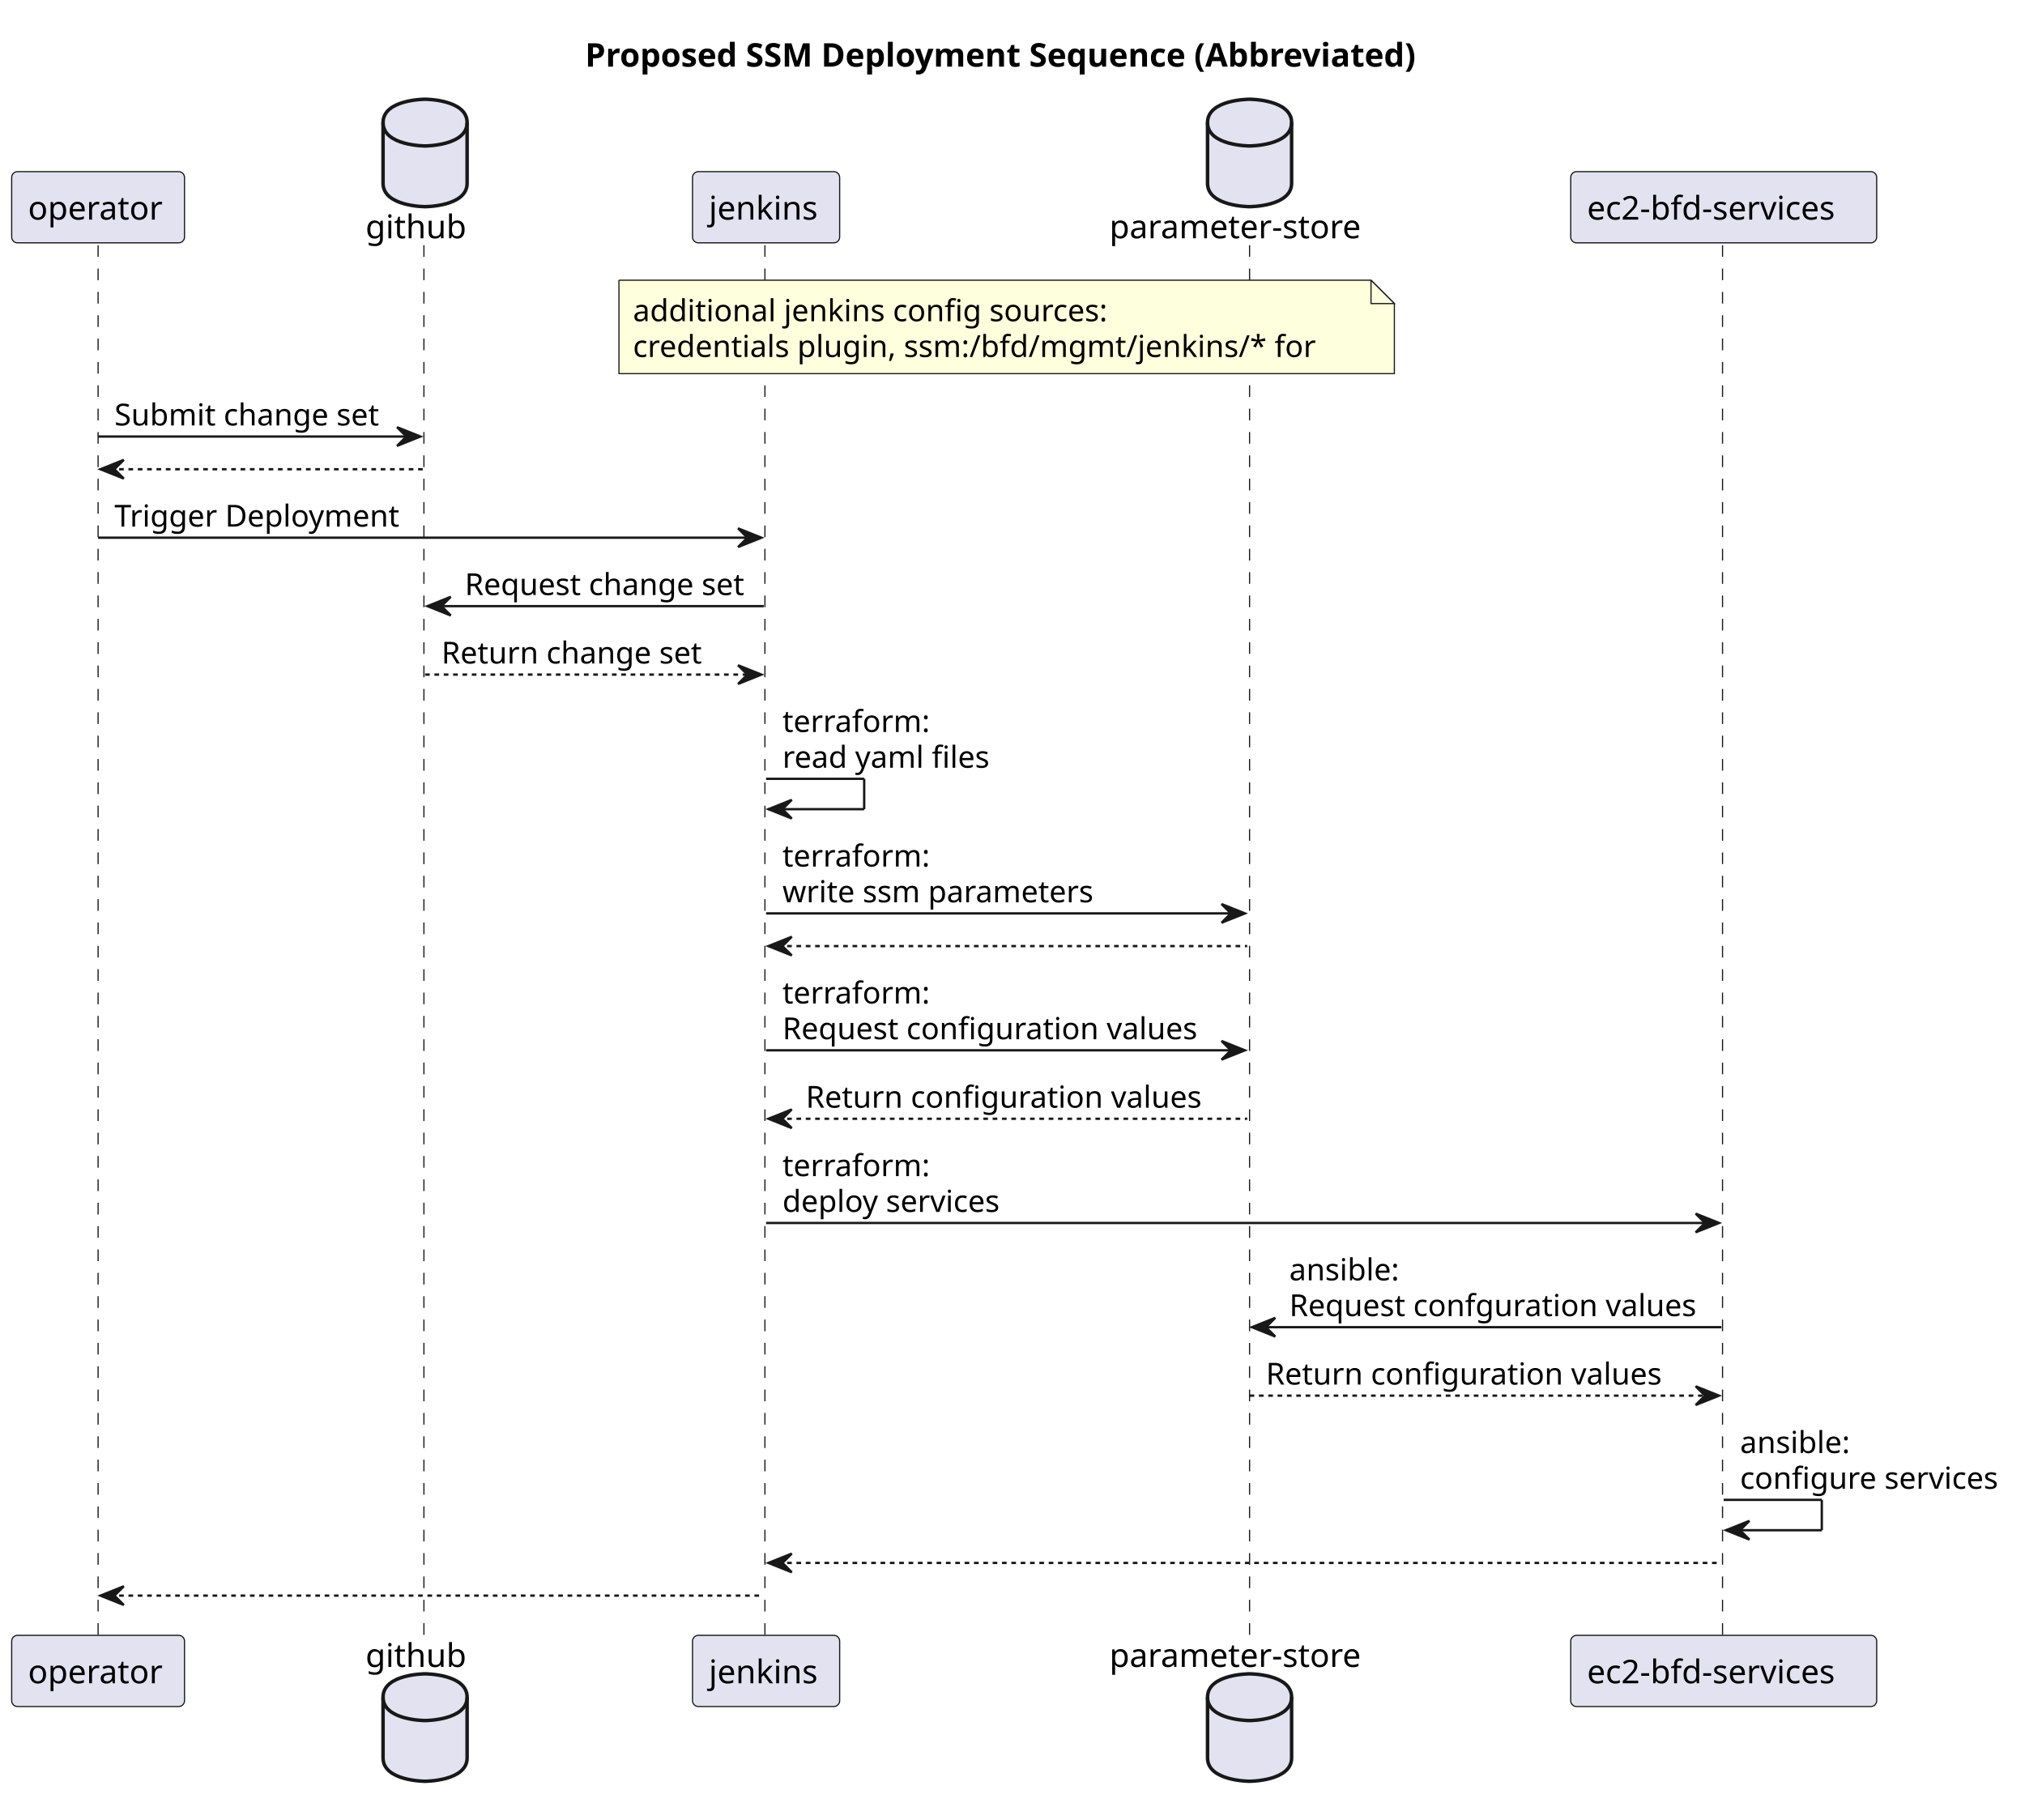
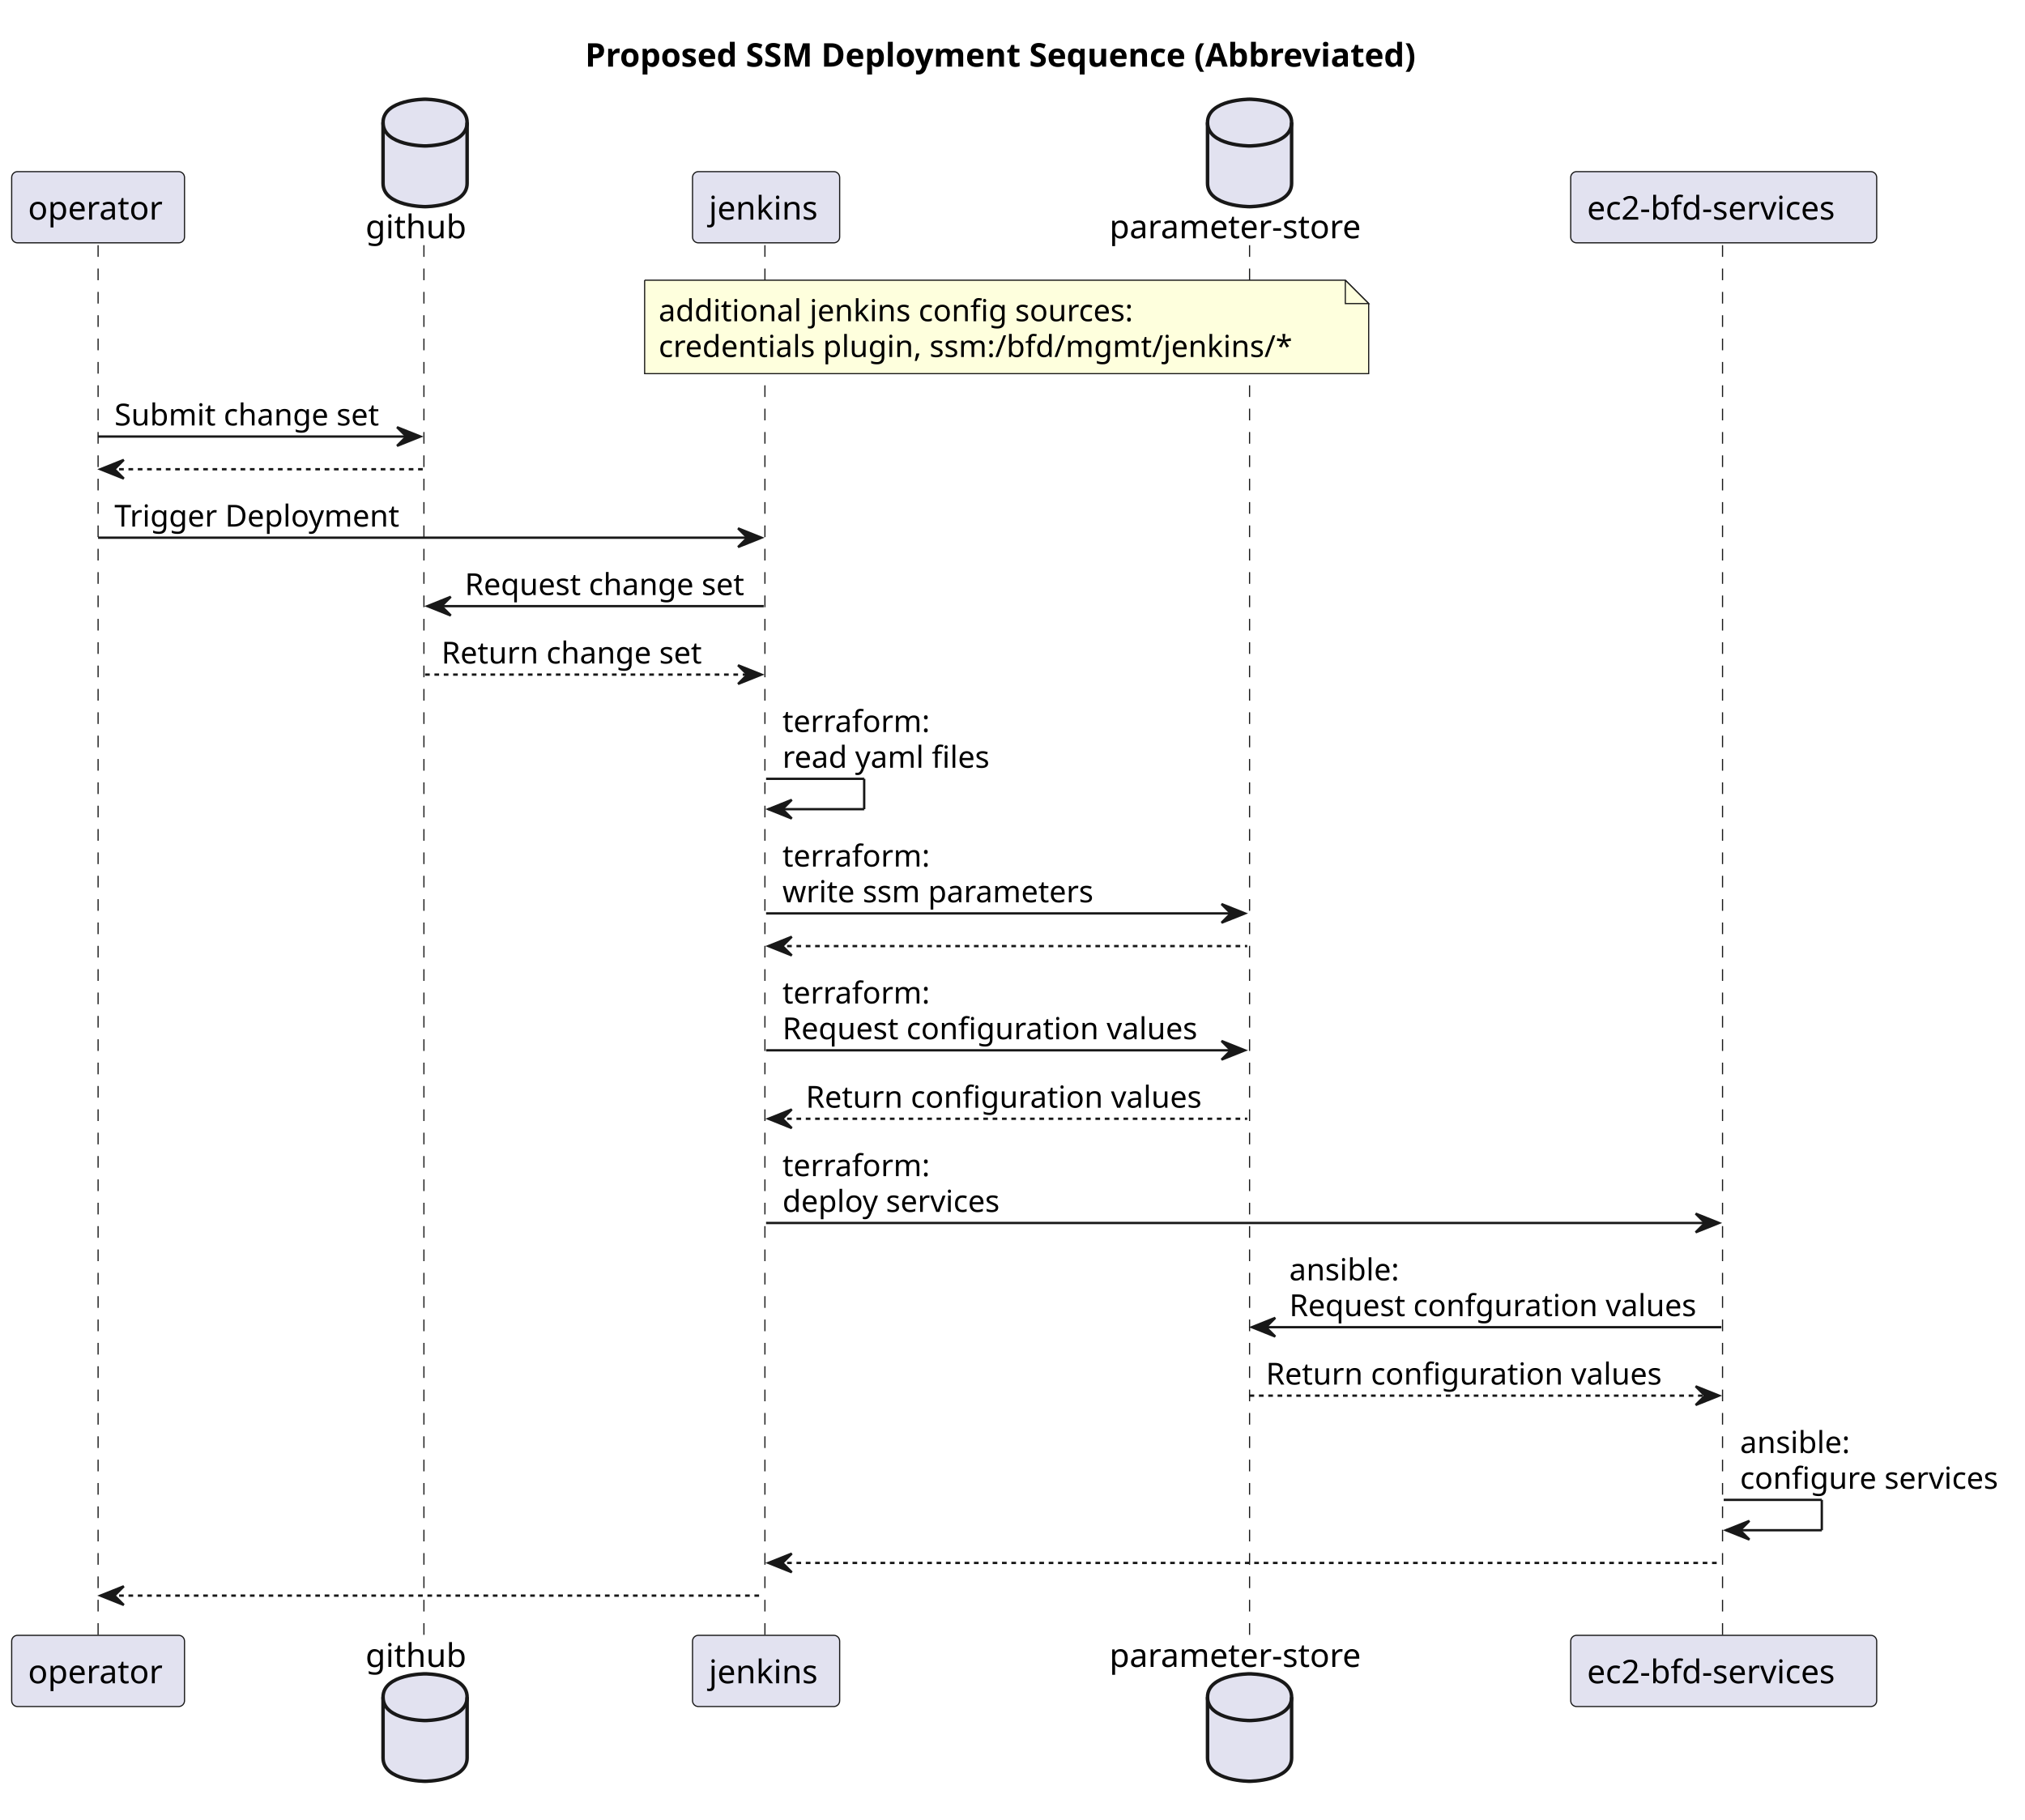
<svg xmlns="http://www.w3.org/2000/svg" contentStyleType="text/css" height="779px" preserveAspectRatio="none" style="width:867px;height:779px;background:#FFFFFF;" version="1.1" viewBox="0 0 867 779" width="867px" zoomAndPan="magnify">
  <defs />
  <g>
    <rect height="26.488" style="stroke:#00000000;stroke-width:1.0;fill:none;" width="375" x="245.5" y="10" />
    <text fill="#000000" font-family="sans-serif" font-size="14" font-weight="bold" lengthAdjust="spacing" textLength="365" x="250.5" y="28.535">Proposed SSM Deployment Sequence (Abbreviated)</text>
    <line style="stroke:#181818;stroke-width:0.5;stroke-dasharray:5.0,5.0;" x1="42" x2="42" y1="104.977" y2="701.188" />
    <line style="stroke:#181818;stroke-width:0.5;stroke-dasharray:5.0,5.0;" x1="181.5" x2="181.5" y1="104.977" y2="701.188" />
    <line style="stroke:#181818;stroke-width:0.5;stroke-dasharray:5.0,5.0;" x1="327.5" x2="327.5" y1="104.977" y2="701.188" />
    <line style="stroke:#181818;stroke-width:0.5;stroke-dasharray:5.0,5.0;" x1="535" x2="535" y1="104.977" y2="701.188" />
    <line style="stroke:#181818;stroke-width:0.5;stroke-dasharray:5.0,5.0;" x1="737.5" x2="737.5" y1="104.977" y2="701.188" />
    <rect fill="#E2E2F0" height="30.488" rx="2.5" ry="2.5" style="stroke:#181818;stroke-width:0.5;" width="74" x="5" y="73.488" />
    <text fill="#000000" font-family="sans-serif" font-size="14" lengthAdjust="spacing" textLength="60" x="12" y="94.023">operator</text>
    <rect fill="#E2E2F0" height="30.488" rx="2.5" ry="2.5" style="stroke:#181818;stroke-width:0.5;" width="74" x="5" y="700.188" />
    <text fill="#000000" font-family="sans-serif" font-size="14" lengthAdjust="spacing" textLength="60" x="12" y="720.723">operator</text>
    <text fill="#000000" font-family="sans-serif" font-size="14" lengthAdjust="spacing" textLength="45" x="156.5" y="102.023">github</text>
    <path d="M164,52.488 C164,42.488 182,42.488 182,42.488 C182,42.488 200,42.488 200,52.488 L200,78.488 C200,88.488 182,88.488 182,88.488 C182,88.488 164,88.488 164,78.488 L164,52.488 " fill="#E2E2F0" style="stroke:#181818;stroke-width:1.5;" />
    <path d="M164,52.488 C164,62.488 182,62.488 182,62.488 C182,62.488 200,62.488 200,52.488 " fill="none" style="stroke:#181818;stroke-width:1.5;" />
    <text fill="#000000" font-family="sans-serif" font-size="14" lengthAdjust="spacing" textLength="45" x="156.5" y="713.723">github</text>
    <path d="M164,726.676 C164,716.676 182,716.676 182,716.676 C182,716.676 200,716.676 200,726.676 L200,752.676 C200,762.676 182,762.676 182,762.676 C182,762.676 164,762.676 164,752.676 L164,726.676 " fill="#E2E2F0" style="stroke:#181818;stroke-width:1.5;" />
    <path d="M164,726.676 C164,736.676 182,736.676 182,736.676 C182,736.676 200,736.676 200,726.676 " fill="none" style="stroke:#181818;stroke-width:1.5;" />
    <rect fill="#E2E2F0" height="30.488" rx="2.5" ry="2.5" style="stroke:#181818;stroke-width:0.5;" width="63" x="296.5" y="73.488" />
    <text fill="#000000" font-family="sans-serif" font-size="14" lengthAdjust="spacing" textLength="49" x="303.5" y="94.023">jenkins</text>
    <rect fill="#E2E2F0" height="30.488" rx="2.5" ry="2.5" style="stroke:#181818;stroke-width:0.5;" width="63" x="296.5" y="700.188" />
    <text fill="#000000" font-family="sans-serif" font-size="14" lengthAdjust="spacing" textLength="49" x="303.5" y="720.723">jenkins</text>
    <text fill="#000000" font-family="sans-serif" font-size="14" lengthAdjust="spacing" textLength="114" x="475" y="102.023">parameter-store</text>
    <path d="M517,52.488 C517,42.488 535,42.488 535,42.488 C535,42.488 553,42.488 553,52.488 L553,78.488 C553,88.488 535,88.488 535,88.488 C535,88.488 517,88.488 517,78.488 L517,52.488 " fill="#E2E2F0" style="stroke:#181818;stroke-width:1.5;" />
    <path d="M517,52.488 C517,62.488 535,62.488 535,62.488 C535,62.488 553,62.488 553,52.488 " fill="none" style="stroke:#181818;stroke-width:1.5;" />
    <text fill="#000000" font-family="sans-serif" font-size="14" lengthAdjust="spacing" textLength="114" x="475" y="713.723">parameter-store</text>
    <path d="M517,726.676 C517,716.676 535,716.676 535,716.676 C535,716.676 553,716.676 553,726.676 L553,752.676 C553,762.676 535,762.676 535,762.676 C535,762.676 517,762.676 517,752.676 L517,726.676 " fill="#E2E2F0" style="stroke:#181818;stroke-width:1.5;" />
    <path d="M517,726.676 C517,736.676 535,736.676 535,736.676 C535,736.676 553,736.676 553,726.676 " fill="none" style="stroke:#181818;stroke-width:1.5;" />
    <rect fill="#E2E2F0" height="30.488" rx="2.5" ry="2.5" style="stroke:#181818;stroke-width:0.5;" width="131" x="672.5" y="73.488" />
    <text fill="#000000" font-family="sans-serif" font-size="14" lengthAdjust="spacing" textLength="117" x="679.5" y="94.023">ec2-bfd-services</text>
    <rect fill="#E2E2F0" height="30.488" rx="2.5" ry="2.5" style="stroke:#181818;stroke-width:0.5;" width="131" x="672.5" y="700.188" />
    <text fill="#000000" font-family="sans-serif" font-size="14" lengthAdjust="spacing" textLength="117" x="679.5" y="720.723">ec2-bfd-services</text>
-     <path d="M265,119.977 L265,159.977 L597,159.977 L597,129.977 L587,119.977 L265,119.977 " fill="#FEFFDD" style="stroke:#181818;stroke-width:0.5;" />
-     <path d="M587,119.977 L587,129.977 L597,129.977 L587,119.977 " fill="#FEFFDD" style="stroke:#181818;stroke-width:0.5;" />
-     <text fill="#000000" font-family="sans-serif" font-size="13" lengthAdjust="spacing" textLength="214" x="271" y="137.545">additional jenkins config sources:</text>
-     <text fill="#000000" font-family="sans-serif" font-size="13" lengthAdjust="spacing" textLength="311" x="271" y="152.856">credentials plugin, ssm:/bfd/mgmt/jenkins/* for</text>
+     <path d="M276,119.977 L276,159.977 L586,159.977 L586,129.977 L576,119.977 L276,119.977 " fill="#FEFFDD" style="stroke:#181818;stroke-width:0.5;" />
+     <path d="M576,119.977 L576,129.977 L586,129.977 L576,119.977 " fill="#FEFFDD" style="stroke:#181818;stroke-width:0.5;" />
+     <text fill="#000000" font-family="sans-serif" font-size="13" lengthAdjust="spacing" textLength="214" x="282" y="137.545">additional jenkins config sources:</text>
+     <text fill="#000000" font-family="sans-serif" font-size="13" lengthAdjust="spacing" textLength="289" x="282" y="152.856">credentials plugin, ssm:/bfd/mgmt/jenkins/*</text>
    <polygon fill="#181818" points="170,182.908,180,186.908,170,190.908,174,186.908" style="stroke:#181818;stroke-width:1.0;" />
    <line style="stroke:#181818;stroke-width:1.0;" x1="42" x2="176" y1="186.908" y2="186.908" />
    <text fill="#000000" font-family="sans-serif" font-size="13" lengthAdjust="spacing" textLength="116" x="49" y="182.166">Submit change set</text>
    <polygon fill="#181818" points="53,196.908,43,200.908,53,204.908,49,200.908" style="stroke:#181818;stroke-width:1.0;" />
    <line style="stroke:#181818;stroke-width:1.0;stroke-dasharray:2.0,2.0;" x1="47" x2="181" y1="200.908" y2="200.908" />
    <polygon fill="#181818" points="316,226.219,326,230.219,316,234.219,320,230.219" style="stroke:#181818;stroke-width:1.0;" />
    <line style="stroke:#181818;stroke-width:1.0;" x1="42" x2="322" y1="230.219" y2="230.219" />
    <text fill="#000000" font-family="sans-serif" font-size="13" lengthAdjust="spacing" textLength="125" x="49" y="225.477">Trigger Deployment</text>
    <polygon fill="#181818" points="193,255.529,183,259.529,193,263.529,189,259.529" style="stroke:#181818;stroke-width:1.0;" />
    <line style="stroke:#181818;stroke-width:1.0;" x1="187" x2="327" y1="259.529" y2="259.529" />
    <text fill="#000000" font-family="sans-serif" font-size="13" lengthAdjust="spacing" textLength="122" x="199" y="254.787">Request change set</text>
    <polygon fill="#181818" points="316,284.84,326,288.84,316,292.84,320,288.84" style="stroke:#181818;stroke-width:1.0;" />
    <line style="stroke:#181818;stroke-width:1.0;stroke-dasharray:2.0,2.0;" x1="182" x2="322" y1="288.84" y2="288.84" />
    <text fill="#000000" font-family="sans-serif" font-size="13" lengthAdjust="spacing" textLength="113" x="189" y="284.098">Return change set</text>
    <line style="stroke:#181818;stroke-width:1.0;" x1="328" x2="370" y1="333.461" y2="333.461" />
    <line style="stroke:#181818;stroke-width:1.0;" x1="370" x2="370" y1="333.461" y2="346.461" />
    <line style="stroke:#181818;stroke-width:1.0;" x1="329" x2="370" y1="346.461" y2="346.461" />
    <polygon fill="#181818" points="339,342.461,329,346.461,339,350.461,335,346.461" style="stroke:#181818;stroke-width:1.0;" />
    <text fill="#000000" font-family="sans-serif" font-size="13" lengthAdjust="spacing" textLength="63" x="335" y="313.408">terraform:</text>
    <text fill="#000000" font-family="sans-serif" font-size="13" lengthAdjust="spacing" textLength="92" x="335" y="328.719">read yaml files</text>
    <polygon fill="#181818" points="523,387.082,533,391.082,523,395.082,527,391.082" style="stroke:#181818;stroke-width:1.0;" />
    <line style="stroke:#181818;stroke-width:1.0;" x1="328" x2="529" y1="391.082" y2="391.082" />
    <text fill="#000000" font-family="sans-serif" font-size="13" lengthAdjust="spacing" textLength="63" x="335" y="371.029">terraform:</text>
    <text fill="#000000" font-family="sans-serif" font-size="13" lengthAdjust="spacing" textLength="135" x="335" y="386.34">write ssm parameters</text>
    <polygon fill="#181818" points="339,401.082,329,405.082,339,409.082,335,405.082" style="stroke:#181818;stroke-width:1.0;" />
    <line style="stroke:#181818;stroke-width:1.0;stroke-dasharray:2.0,2.0;" x1="333" x2="534" y1="405.082" y2="405.082" />
    <polygon fill="#181818" points="523,445.703,533,449.703,523,453.703,527,449.703" style="stroke:#181818;stroke-width:1.0;" />
    <line style="stroke:#181818;stroke-width:1.0;" x1="328" x2="529" y1="449.703" y2="449.703" />
    <text fill="#000000" font-family="sans-serif" font-size="13" lengthAdjust="spacing" textLength="63" x="335" y="429.65">terraform:</text>
    <text fill="#000000" font-family="sans-serif" font-size="13" lengthAdjust="spacing" textLength="183" x="335" y="444.961">Request configuration values</text>
    <polygon fill="#181818" points="339,475.014,329,479.014,339,483.014,335,479.014" style="stroke:#181818;stroke-width:1.0;" />
    <line style="stroke:#181818;stroke-width:1.0;stroke-dasharray:2.0,2.0;" x1="333" x2="534" y1="479.014" y2="479.014" />
    <text fill="#000000" font-family="sans-serif" font-size="13" lengthAdjust="spacing" textLength="174" x="345" y="474.272">Return configuration values</text>
    <polygon fill="#181818" points="726,519.635,736,523.635,726,527.635,730,523.635" style="stroke:#181818;stroke-width:1.0;" />
    <line style="stroke:#181818;stroke-width:1.0;" x1="328" x2="732" y1="523.635" y2="523.635" />
    <text fill="#000000" font-family="sans-serif" font-size="13" lengthAdjust="spacing" textLength="63" x="335" y="503.582">terraform:</text>
    <text fill="#000000" font-family="sans-serif" font-size="13" lengthAdjust="spacing" textLength="97" x="335" y="518.893">deploy services</text>
    <polygon fill="#181818" points="546,564.256,536,568.256,546,572.256,542,568.256" style="stroke:#181818;stroke-width:1.0;" />
    <line style="stroke:#181818;stroke-width:1.0;" x1="540" x2="737" y1="568.256" y2="568.256" />
    <text fill="#000000" font-family="sans-serif" font-size="13" lengthAdjust="spacing" textLength="49" x="552" y="548.203">ansible:</text>
    <text fill="#000000" font-family="sans-serif" font-size="13" lengthAdjust="spacing" textLength="179" x="552" y="563.514">Request confguration values</text>
    <polygon fill="#181818" points="726,593.566,736,597.566,726,601.566,730,597.566" style="stroke:#181818;stroke-width:1.0;" />
    <line style="stroke:#181818;stroke-width:1.0;stroke-dasharray:2.0,2.0;" x1="535" x2="732" y1="597.566" y2="597.566" />
    <text fill="#000000" font-family="sans-serif" font-size="13" lengthAdjust="spacing" textLength="174" x="542" y="592.824">Return configuration values</text>
    <line style="stroke:#181818;stroke-width:1.0;" x1="738" x2="780" y1="642.188" y2="642.188" />
    <line style="stroke:#181818;stroke-width:1.0;" x1="780" x2="780" y1="642.188" y2="655.188" />
    <line style="stroke:#181818;stroke-width:1.0;" x1="739" x2="780" y1="655.188" y2="655.188" />
    <polygon fill="#181818" points="749,651.188,739,655.188,749,659.188,745,655.188" style="stroke:#181818;stroke-width:1.0;" />
    <text fill="#000000" font-family="sans-serif" font-size="13" lengthAdjust="spacing" textLength="49" x="745" y="622.135">ansible:</text>
    <text fill="#000000" font-family="sans-serif" font-size="13" lengthAdjust="spacing" textLength="115" x="745" y="637.445">configure services</text>
    <polygon fill="#181818" points="339,665.188,329,669.188,339,673.188,335,669.188" style="stroke:#181818;stroke-width:1.0;" />
    <line style="stroke:#181818;stroke-width:1.0;stroke-dasharray:2.0,2.0;" x1="333" x2="737" y1="669.188" y2="669.188" />
    <polygon fill="#181818" points="53,679.188,43,683.188,53,687.188,49,683.188" style="stroke:#181818;stroke-width:1.0;" />
    <line style="stroke:#181818;stroke-width:1.0;stroke-dasharray:2.0,2.0;" x1="47" x2="327" y1="683.188" y2="683.188" />
  </g>
</svg>
